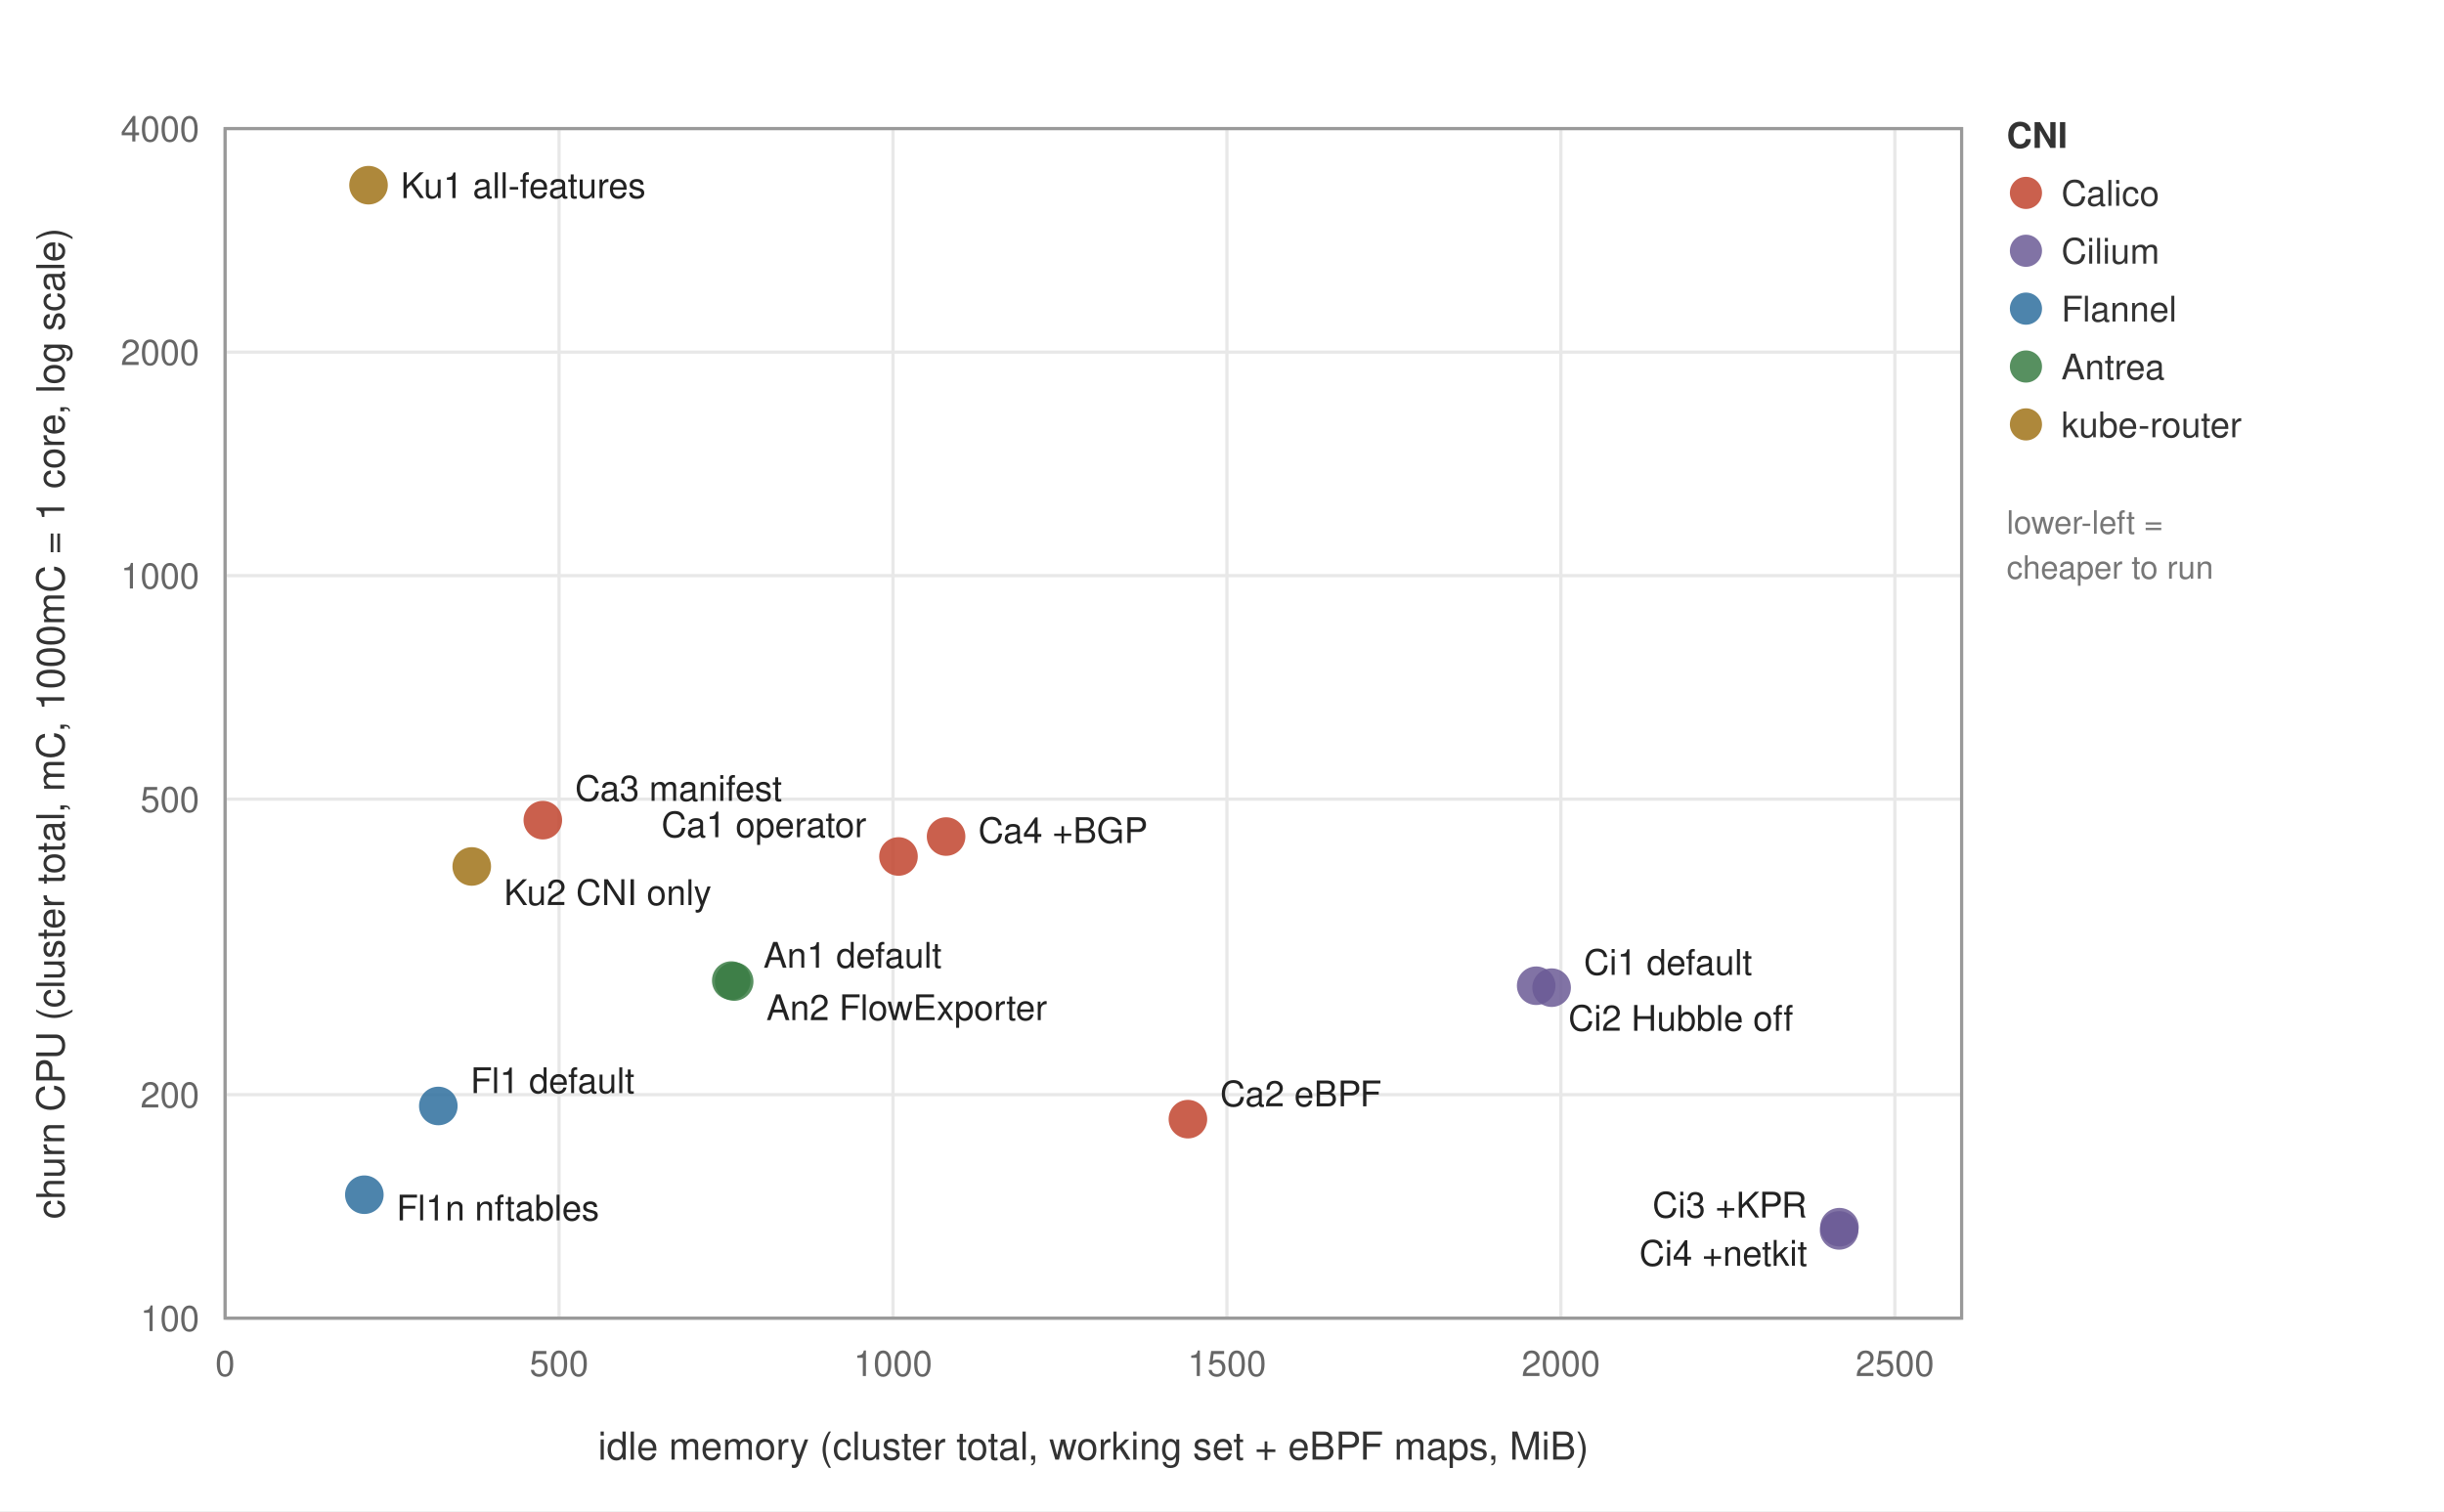
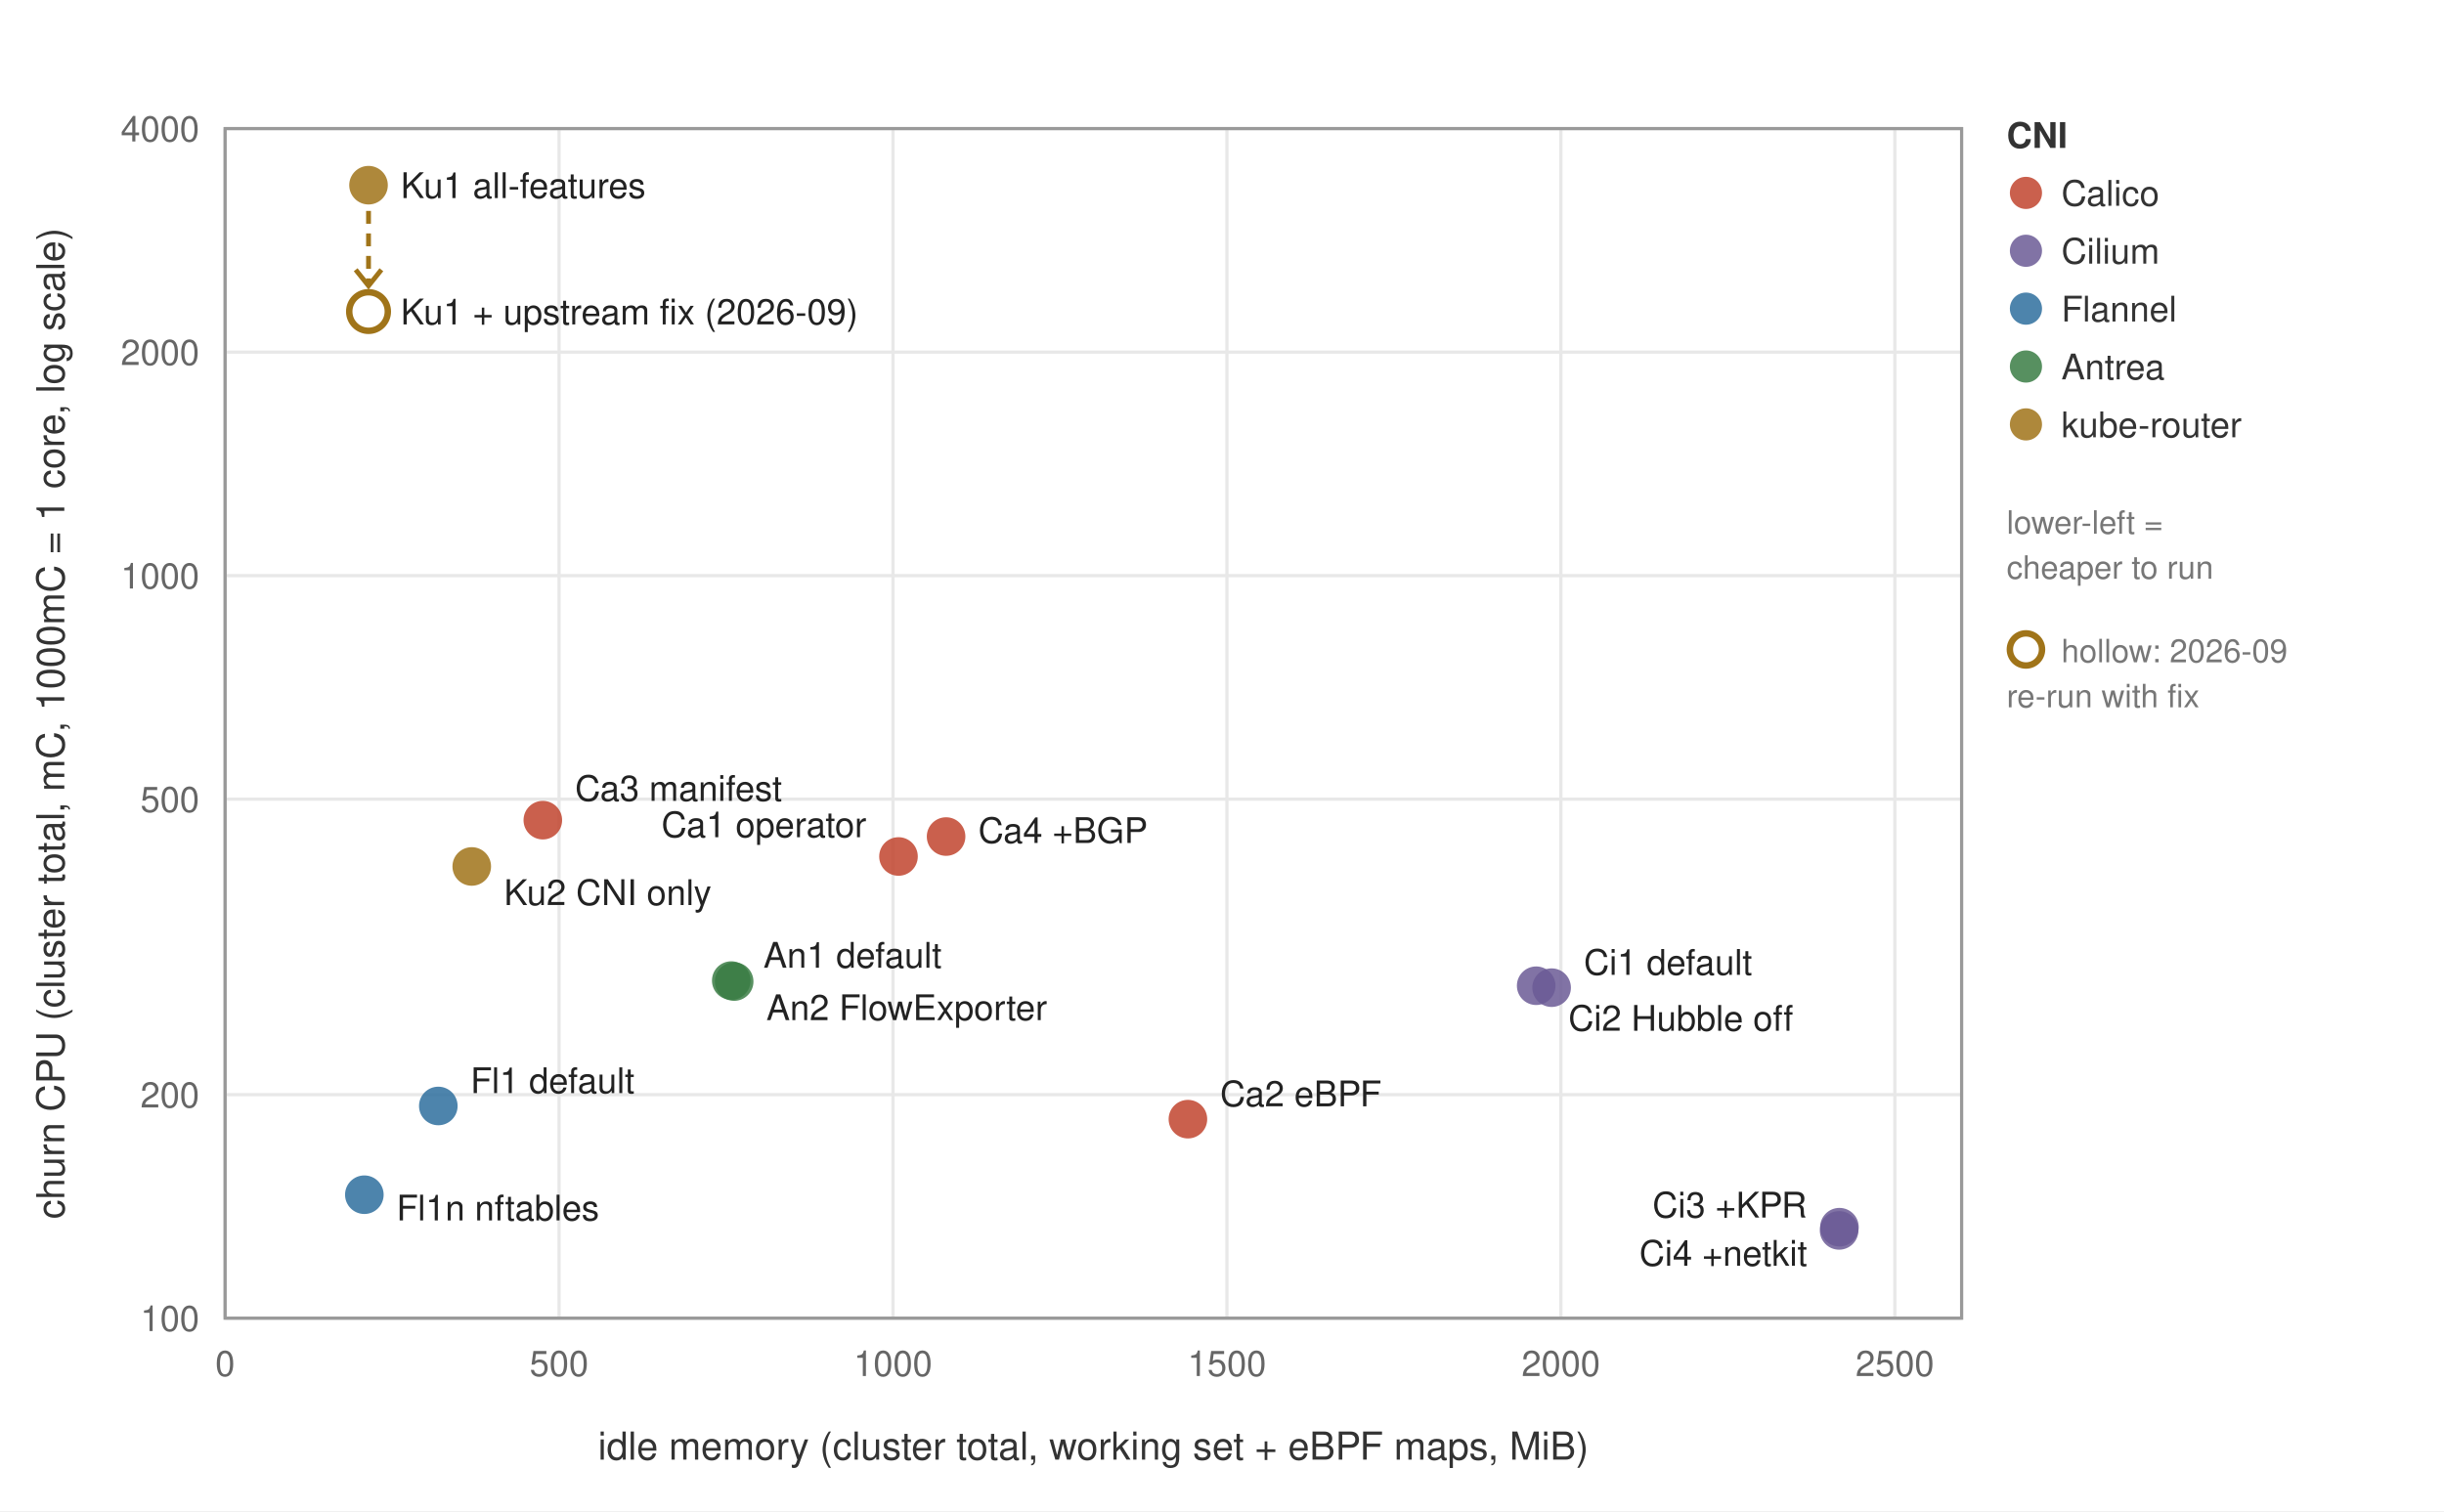
<svg xmlns="http://www.w3.org/2000/svg" viewBox="0 0 760 470" font-family="Helvetica, Arial, sans-serif">
  <rect width="760" height="470" fill="white" />
  <line x1="70.0" y1="40" x2="70.0" y2="410" stroke="#e8e8e8" />
  <text x="70.0" y="428" font-size="11" fill="#666" text-anchor="middle">0</text>
  <line x1="173.846" y1="40" x2="173.846" y2="410" stroke="#e8e8e8" />
  <text x="173.846" y="428" font-size="11" fill="#666" text-anchor="middle">500</text>
  <line x1="277.692" y1="40" x2="277.692" y2="410" stroke="#e8e8e8" />
  <text x="277.692" y="428" font-size="11" fill="#666" text-anchor="middle">1000</text>
  <line x1="381.538" y1="40" x2="381.538" y2="410" stroke="#e8e8e8" />
  <text x="381.538" y="428" font-size="11" fill="#666" text-anchor="middle">1500</text>
  <line x1="485.385" y1="40" x2="485.385" y2="410" stroke="#e8e8e8" />
  <text x="485.385" y="428" font-size="11" fill="#666" text-anchor="middle">2000</text>
  <line x1="589.231" y1="40" x2="589.231" y2="410" stroke="#e8e8e8" />
  <text x="589.231" y="428" font-size="11" fill="#666" text-anchor="middle">2500</text>
  <line x1="70" y1="410.0" x2="610" y2="410.0" stroke="#e8e8e8" />
  <text x="62" y="414.0" font-size="11" fill="#666" text-anchor="end">100</text>
  <line x1="70" y1="340.476" x2="610" y2="340.476" stroke="#e8e8e8" />
  <text x="62" y="344.476" font-size="11" fill="#666" text-anchor="end">200</text>
  <line x1="70" y1="248.571" x2="610" y2="248.571" stroke="#e8e8e8" />
  <text x="62" y="252.571" font-size="11" fill="#666" text-anchor="end">500</text>
  <line x1="70" y1="179.047" x2="610" y2="179.047" stroke="#e8e8e8" />
  <text x="62" y="183.047" font-size="11" fill="#666" text-anchor="end">1000</text>
  <line x1="70" y1="109.524" x2="610" y2="109.524" stroke="#e8e8e8" />
  <text x="62" y="113.524" font-size="11" fill="#666" text-anchor="end">2000</text>
  <line x1="70" y1="40.0" x2="610" y2="40.0" stroke="#e8e8e8" />
  <text x="62" y="44.0" font-size="11" fill="#666" text-anchor="end">4000</text>
  <rect x="70" y="40" width="540" height="370" fill="none" stroke="#999" />
  <text x="340.0" y="454" font-size="12" fill="#333" text-anchor="middle">idle memory (cluster total, working set + eBPF maps, MiB)</text>
  <text x="20" y="225.0" font-size="12" fill="#333" text-anchor="middle" transform="rotate(-90 20 225.0)">churn CPU (cluster total, mC, 1000mC = 1 core, log scale)</text>
  <circle cx="227.4" cy="305.0" r="6" fill="#3a7d44" fill-opacity="0.85" />
  <text x="237.4" y="301.0" font-size="11" fill="#222" text-anchor="start">An1 default</text>
  <circle cx="228.3" cy="305.3" r="6" fill="#3a7d44" fill-opacity="0.85" />
  <text x="238.3" y="317.3" font-size="11" fill="#222" text-anchor="start">An2 FlowExporter</text>
  <circle cx="279.4" cy="266.4" r="6" fill="#c1442e" fill-opacity="0.85" />
  <text x="269.4" y="260.4" font-size="11" fill="#222" text-anchor="end">Ca1 operator</text>
  <circle cx="369.4" cy="348.1" r="6" fill="#c1442e" fill-opacity="0.85" />
  <text x="379.4" y="344.1" font-size="11" fill="#222" text-anchor="start">Ca2 eBPF</text>
  <circle cx="168.8" cy="255.1" r="6" fill="#c1442e" fill-opacity="0.85" />
  <text x="178.8" y="249.1" font-size="11" fill="#222" text-anchor="start">Ca3 manifest</text>
  <circle cx="294.2" cy="260.2" r="6" fill="#c1442e" fill-opacity="0.85" />
  <text x="304.2" y="262.2" font-size="11" fill="#222" text-anchor="start">Ca4 +BGP</text>
  <circle cx="136.3" cy="344.0" r="6" fill="#2e6f9e" fill-opacity="0.85" />
  <text x="146.3" y="340.0" font-size="11" fill="#222" text-anchor="start">Fl1 default</text>
  <circle cx="113.3" cy="371.6" r="6" fill="#2e6f9e" fill-opacity="0.85" />
  <text x="123.3" y="379.6" font-size="11" fill="#222" text-anchor="start">Fl1n nftables</text>
  <circle cx="114.6" cy="57.6" r="6" fill="#a07419" fill-opacity="0.85" />
  <text x="124.6" y="61.6" font-size="11" fill="#222" text-anchor="start">Ku1 all-features</text>
  <circle cx="146.7" cy="269.5" r="6" fill="#a07419" fill-opacity="0.85" />
  <text x="156.7" y="281.5" font-size="11" fill="#222" text-anchor="start">Ku2 CNI only</text>
  <circle cx="482.5" cy="307.2" r="6" fill="#6b5b95" fill-opacity="0.85" />
  <text x="492.5" y="303.2" font-size="11" fill="#222" text-anchor="start">Ci1 default</text>
  <circle cx="477.7" cy="306.6" r="6" fill="#6b5b95" fill-opacity="0.85" />
  <text x="487.7" y="320.6" font-size="11" fill="#222" text-anchor="start">Ci2 Hubble off</text>
  <circle cx="571.9" cy="382.7" r="6" fill="#6b5b95" fill-opacity="0.85" />
  <text x="561.9" y="378.7" font-size="11" fill="#222" text-anchor="end">Ci3 +KPR</text>
  <circle cx="572.0" cy="381.7" r="6" fill="#6b5b95" fill-opacity="0.85" />
  <text x="562.0" y="393.7" font-size="11" fill="#222" text-anchor="end">Ci4 +netkit</text>
+   <line x1="114.6" y1="65.6" x2="114.6" y2="87.9" stroke="#a07419" stroke-width="1.5" stroke-dasharray="4 3" />
+   <path d="M110.6,83.9 L114.6,88.9 L118.6,83.9" fill="none" stroke="#a07419" stroke-width="1.5" />
+   <circle cx="114.6" cy="96.9" r="6" fill="white" stroke="#a07419" stroke-width="2" />
+   <text x="124.6" y="100.9" font-size="11" fill="#222">Ku1 + upstream fix (2026-09)</text>
  <text x="624" y="46" font-size="11" fill="#333" font-weight="bold">CNI</text>
  <circle cx="630" cy="60" r="5" fill="#c1442e" fill-opacity="0.85" />
  <text x="641" y="64" font-size="11" fill="#333">Calico</text>
  <circle cx="630" cy="78" r="5" fill="#6b5b95" fill-opacity="0.85" />
  <text x="641" y="82" font-size="11" fill="#333">Cilium</text>
  <circle cx="630" cy="96" r="5" fill="#2e6f9e" fill-opacity="0.85" />
  <text x="641" y="100" font-size="11" fill="#333">Flannel</text>
  <circle cx="630" cy="114" r="5" fill="#3a7d44" fill-opacity="0.85" />
  <text x="641" y="118" font-size="11" fill="#333">Antrea</text>
  <circle cx="630" cy="132" r="5" fill="#a07419" fill-opacity="0.85" />
  <text x="641" y="136" font-size="11" fill="#333">kube-router</text>
  <text x="624" y="166" font-size="10" fill="#777">lower-left =</text>
  <text x="624" y="180" font-size="10" fill="#777">cheaper to run</text>
+   <circle cx="630" cy="202" r="5" fill="white" stroke="#a07419" stroke-width="2" />
+   <text x="641" y="206" font-size="10" fill="#777">hollow: 2026-09</text>
+   <text x="624" y="220" font-size="10" fill="#777">re-run with fix</text>
</svg>
